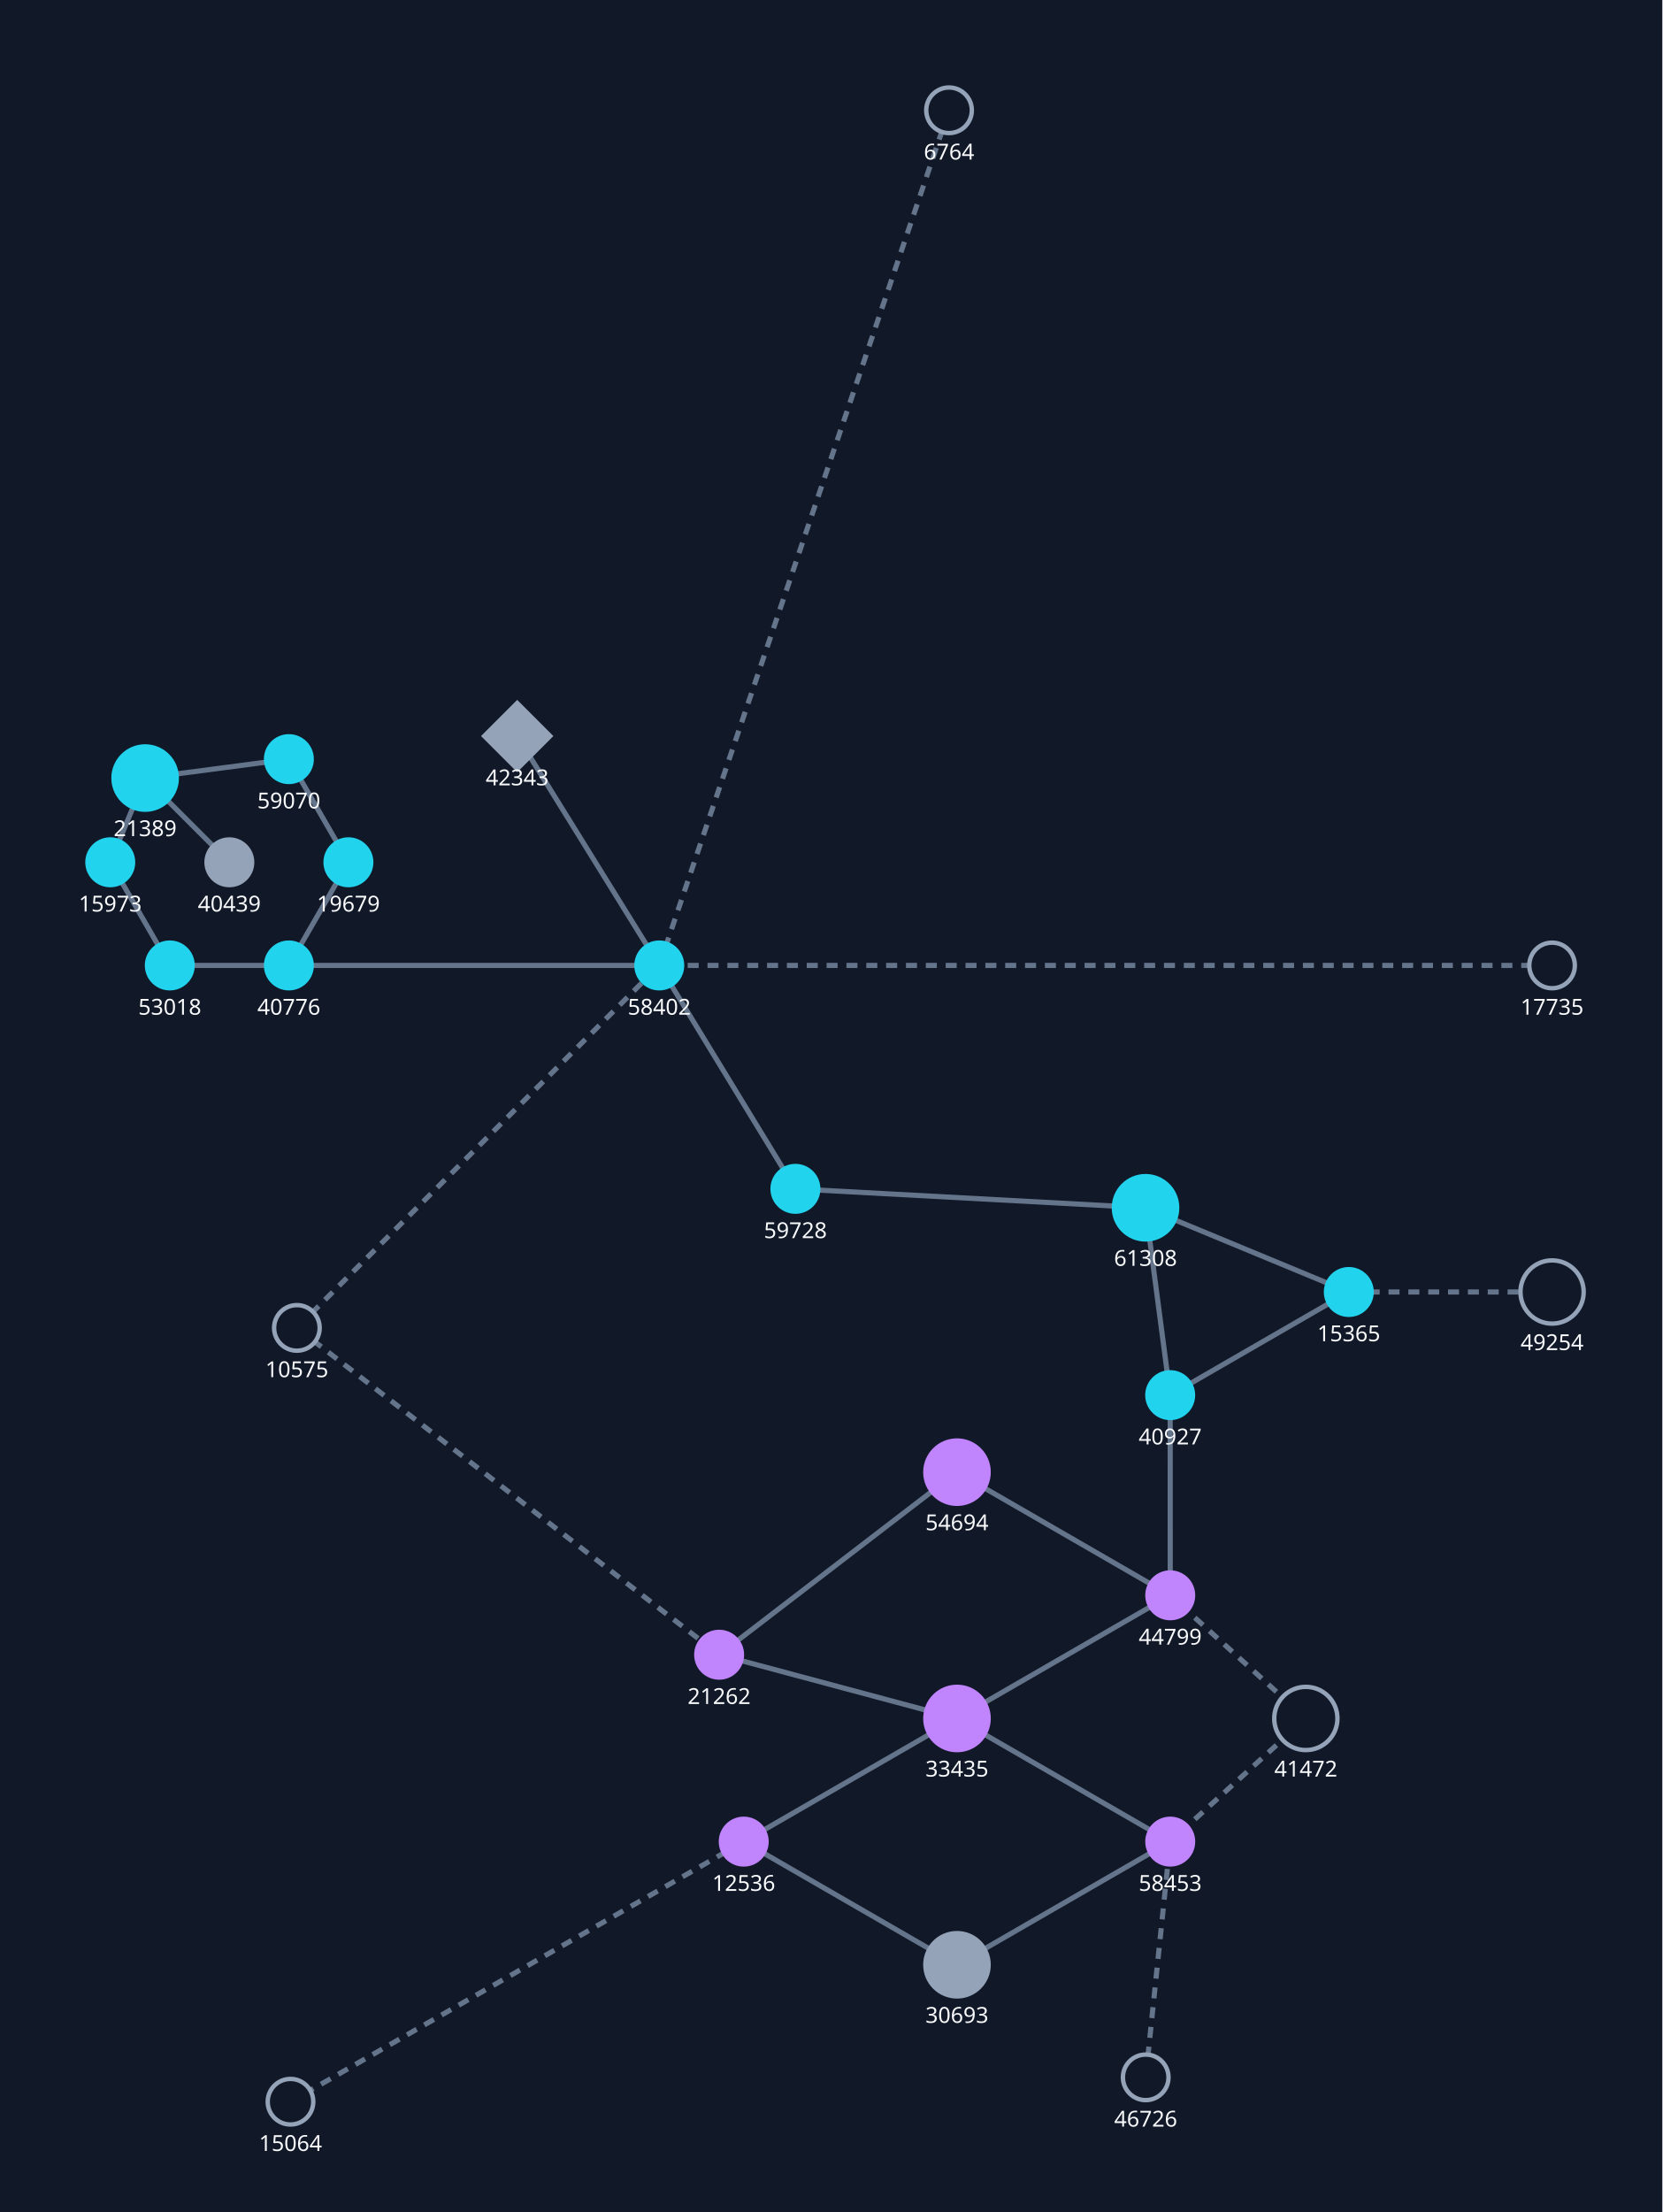
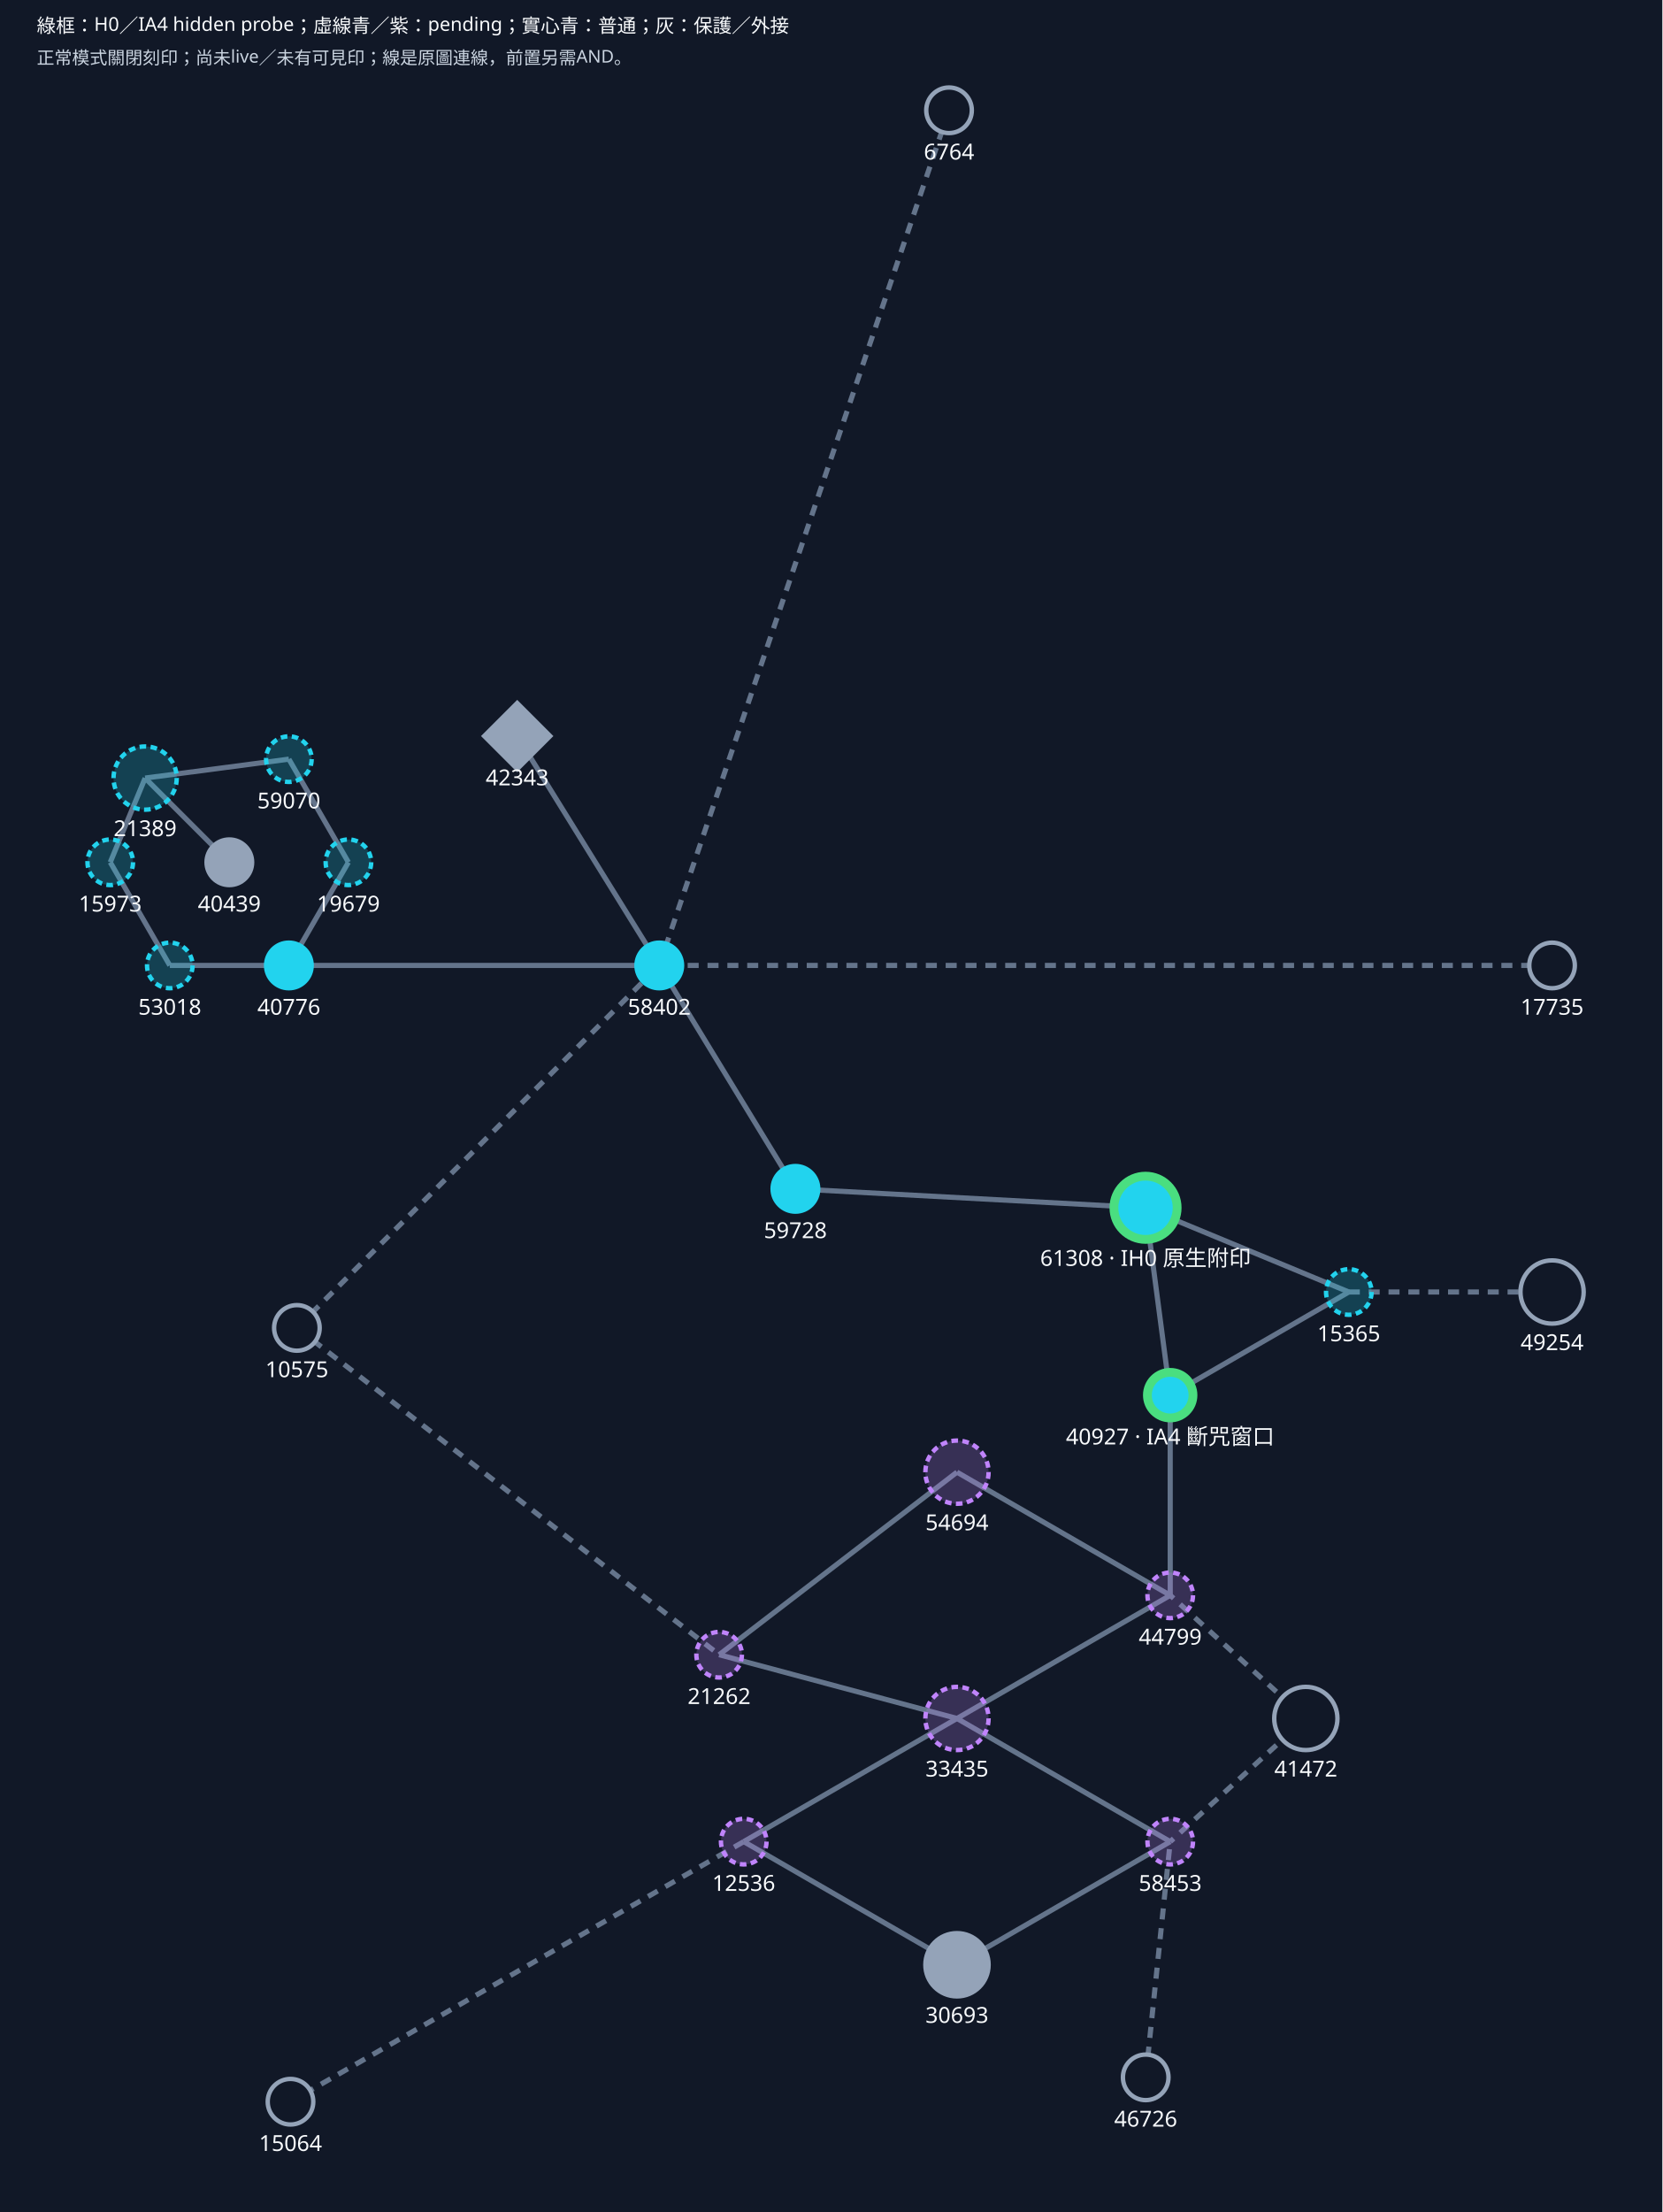
<svg xmlns="http://www.w3.org/2000/svg" viewBox="-6547.44 -4756.152 2261.54 3008.582" role="img" aria-labelledby="title desc">
  <rect x="-6547.44" y="-4756.152" width="2261.54" height="3008.582" fill="#111827" />
+   <text x="-6497.44" y="-4712" fill="#f8fafc" font-family="sans-serif" font-size="26">綠框：H0／IA4 hidden probe；虛線青／紫：pending；實心青：普通；灰：保護／外接</text>
+   <text x="-6497.44" y="-4669" fill="#cbd5e1" font-family="sans-serif" font-size="24">正常模式關閉刻印；尚未live／未有可見印；線是原圖連線，前置另需AND。</text>
  <line x1="-5256.31" y1="-4606.152" x2="-5650.53" y2="-3443.04" stroke="#64748b" stroke-width="7" stroke-dasharray="15 12" />
  <line x1="-6143.53" y1="-2950.04" x2="-5569.085" y2="-2505.534" stroke="#64748b" stroke-width="7" stroke-dasharray="15 12" />
  <line x1="-6143.53" y1="-2950.04" x2="-5650.53" y2="-3443.04" stroke="#64748b" stroke-width="7" stroke-dasharray="15 12" />
  <line x1="-5535.619" y1="-2251.33" x2="-6152.23" y2="-1897.57" stroke="#64748b" stroke-width="7" stroke-dasharray="15 12" />
  <line x1="-5535.619" y1="-2251.33" x2="-5245.5" y2="-2083.83" stroke="#64748b" stroke-width="7" />
  <line x1="-5535.619" y1="-2251.33" x2="-5245.5" y2="-2418.83" stroke="#64748b" stroke-width="7" />
  <line x1="-4712.44" y1="-2998.88" x2="-4955.44" y2="-2858.584" stroke="#64748b" stroke-width="7" />
  <line x1="-4712.44" y1="-2998.88" x2="-4435.9" y2="-2998.88" stroke="#64748b" stroke-width="7" stroke-dasharray="15 12" />
  <line x1="-4712.44" y1="-2998.88" x2="-4988.991" y2="-3113.431" stroke="#64748b" stroke-width="7" />
  <line x1="-6397.44" y1="-3583.34" x2="-6349.991" y2="-3697.891" stroke="#64748b" stroke-width="7" />
  <line x1="-6397.44" y1="-3583.34" x2="-6316.44" y2="-3443.044" stroke="#64748b" stroke-width="7" />
  <line x1="-4435.9" y1="-3443.04" x2="-5650.53" y2="-3443.04" stroke="#64748b" stroke-width="7" stroke-dasharray="15 12" />
  <line x1="-6073.44" y1="-3583.34" x2="-6154.44" y2="-3443.044" stroke="#64748b" stroke-width="7" />
  <line x1="-6073.44" y1="-3583.34" x2="-6154.44" y2="-3723.636" stroke="#64748b" stroke-width="7" />
  <line x1="-5569.085" y1="-2505.534" x2="-5245.5" y2="-2418.83" stroke="#64748b" stroke-width="7" />
  <line x1="-5569.085" y1="-2505.534" x2="-5245.5" y2="-2753.83" stroke="#64748b" stroke-width="7" />
  <line x1="-6349.991" y1="-3697.891" x2="-6235.44" y2="-3583.34" stroke="#64748b" stroke-width="7" />
  <line x1="-6349.991" y1="-3697.891" x2="-6154.44" y2="-3723.636" stroke="#64748b" stroke-width="7" />
  <line x1="-5245.5" y1="-2083.83" x2="-4955.381" y2="-2251.33" stroke="#64748b" stroke-width="7" />
  <line x1="-5245.5" y1="-2418.83" x2="-4955.381" y2="-2586.33" stroke="#64748b" stroke-width="7" />
  <line x1="-5245.5" y1="-2418.83" x2="-4955.381" y2="-2251.33" stroke="#64748b" stroke-width="7" />
  <line x1="-6154.44" y1="-3443.044" x2="-6316.44" y2="-3443.044" stroke="#64748b" stroke-width="7" />
  <line x1="-6154.44" y1="-3443.044" x2="-5650.53" y2="-3443.04" stroke="#64748b" stroke-width="7" />
  <line x1="-4955.44" y1="-2858.584" x2="-4955.381" y2="-2586.33" stroke="#64748b" stroke-width="7" />
  <line x1="-4955.44" y1="-2858.584" x2="-4988.991" y2="-3113.431" stroke="#64748b" stroke-width="7" />
  <line x1="-4770.9" y1="-2418.83" x2="-4955.381" y2="-2586.33" stroke="#64748b" stroke-width="7" stroke-dasharray="15 12" />
  <line x1="-4770.9" y1="-2418.83" x2="-4955.381" y2="-2251.33" stroke="#64748b" stroke-width="7" stroke-dasharray="15 12" />
  <line x1="-5843.81" y1="-3755.02" x2="-5650.53" y2="-3443.04" stroke="#64748b" stroke-width="7" />
  <line x1="-4955.381" y1="-2586.33" x2="-5245.5" y2="-2753.83" stroke="#64748b" stroke-width="7" />
  <line x1="-4988.741" y1="-1930.711" x2="-4955.381" y2="-2251.33" stroke="#64748b" stroke-width="7" stroke-dasharray="15 12" />
  <line x1="-5650.53" y1="-3443.04" x2="-5465.32" y2="-3139.18" stroke="#64748b" stroke-width="7" />
  <line x1="-5465.32" y1="-3139.18" x2="-4988.991" y2="-3113.431" stroke="#64748b" stroke-width="7" />
-   <circle cx="-5256.31" cy="-4606.152" r="31" fill="#111827" stroke="#94a3b8" stroke-width="6" />
-   <text x="-5256.31" y="-4539.152" text-anchor="middle" fill="#f8fafc" font-family="sans-serif" font-size="30">6764</text>
-   <circle cx="-6143.53" cy="-2950.04" r="31" fill="#111827" stroke="#94a3b8" stroke-width="6" />
-   <text x="-6143.53" y="-2883.04" text-anchor="middle" fill="#f8fafc" font-family="sans-serif" font-size="30">10575</text>
-   <circle cx="-5535.619" cy="-2251.33" r="31" fill="#c084fc" stroke="#c084fc" stroke-width="6" />
-   <text x="-5535.619" y="-2184.33" text-anchor="middle" fill="#f8fafc" font-family="sans-serif" font-size="30">12536</text>
-   <circle cx="-6152.23" cy="-1897.57" r="31" fill="#111827" stroke="#94a3b8" stroke-width="6" />
-   <text x="-6152.23" y="-1830.57" text-anchor="middle" fill="#f8fafc" font-family="sans-serif" font-size="30">15064</text>
-   <circle cx="-4712.44" cy="-2998.88" r="31" fill="#22d3ee" stroke="#22d3ee" stroke-width="6" />
-   <text x="-4712.44" y="-2931.88" text-anchor="middle" fill="#f8fafc" font-family="sans-serif" font-size="30">15365</text>
-   <circle cx="-6397.44" cy="-3583.34" r="31" fill="#22d3ee" stroke="#22d3ee" stroke-width="6" />
-   <text x="-6397.44" y="-3516.34" text-anchor="middle" fill="#f8fafc" font-family="sans-serif" font-size="30">15973</text>
-   <circle cx="-4435.9" cy="-3443.04" r="31" fill="#111827" stroke="#94a3b8" stroke-width="6" />
-   <text x="-4435.9" y="-3376.04" text-anchor="middle" fill="#f8fafc" font-family="sans-serif" font-size="30">17735</text>
-   <circle cx="-6073.44" cy="-3583.34" r="31" fill="#22d3ee" stroke="#22d3ee" stroke-width="6" />
-   <text x="-6073.44" y="-3516.34" text-anchor="middle" fill="#f8fafc" font-family="sans-serif" font-size="30">19679</text>
-   <circle cx="-5569.085" cy="-2505.534" r="31" fill="#c084fc" stroke="#c084fc" stroke-width="6" />
-   <text x="-5569.085" y="-2438.534" text-anchor="middle" fill="#f8fafc" font-family="sans-serif" font-size="30">21262</text>
-   <circle cx="-6349.991" cy="-3697.891" r="43" fill="#22d3ee" stroke="#22d3ee" stroke-width="6" />
-   <text x="-6349.991" y="-3618.891" text-anchor="middle" fill="#f8fafc" font-family="sans-serif" font-size="30">21389</text>
-   <circle cx="-5245.5" cy="-2083.83" r="43" fill="#94a3b8" stroke="#94a3b8" stroke-width="6" />
-   <text x="-5245.5" y="-2004.83" text-anchor="middle" fill="#f8fafc" font-family="sans-serif" font-size="30">30693</text>
-   <circle cx="-5245.5" cy="-2418.83" r="43" fill="#c084fc" stroke="#c084fc" stroke-width="6" />
-   <text x="-5245.5" y="-2339.83" text-anchor="middle" fill="#f8fafc" font-family="sans-serif" font-size="30">33435</text>
-   <circle cx="-6235.44" cy="-3583.34" r="31" fill="#94a3b8" stroke="#94a3b8" stroke-width="6" />
-   <text x="-6235.44" y="-3516.34" text-anchor="middle" fill="#f8fafc" font-family="sans-serif" font-size="30">40439</text>
-   <circle cx="-6154.44" cy="-3443.044" r="31" fill="#22d3ee" stroke="#22d3ee" stroke-width="6" />
-   <text x="-6154.44" y="-3376.044" text-anchor="middle" fill="#f8fafc" font-family="sans-serif" font-size="30">40776</text>
-   <circle cx="-4955.44" cy="-2858.584" r="31" fill="#22d3ee" stroke="#22d3ee" stroke-width="6" />
-   <text x="-4955.44" y="-2791.584" text-anchor="middle" fill="#f8fafc" font-family="sans-serif" font-size="30">40927</text>
-   <circle cx="-4770.9" cy="-2418.83" r="43" fill="#111827" stroke="#94a3b8" stroke-width="6" />
-   <text x="-4770.9" y="-2339.83" text-anchor="middle" fill="#f8fafc" font-family="sans-serif" font-size="30">41472</text>
-   <path d="M -5843.81 -3800.02 L -5798.81 -3755.02 L -5843.81 -3710.02 L -5888.81 -3755.02 Z" fill="#94a3b8" stroke="#94a3b8" stroke-width="6" />
-   <text x="-5843.81" y="-3688.02" text-anchor="middle" fill="#f8fafc" font-family="sans-serif" font-size="30">42343</text>
-   <circle cx="-4955.381" cy="-2586.33" r="31" fill="#c084fc" stroke="#c084fc" stroke-width="6" />
-   <text x="-4955.381" y="-2519.33" text-anchor="middle" fill="#f8fafc" font-family="sans-serif" font-size="30">44799</text>
-   <circle cx="-4988.741" cy="-1930.711" r="31" fill="#111827" stroke="#94a3b8" stroke-width="6" />
-   <text x="-4988.741" y="-1863.711" text-anchor="middle" fill="#f8fafc" font-family="sans-serif" font-size="30">46726</text>
-   <circle cx="-4435.9" cy="-2998.88" r="43" fill="#111827" stroke="#94a3b8" stroke-width="6" />
-   <text x="-4435.9" y="-2919.88" text-anchor="middle" fill="#f8fafc" font-family="sans-serif" font-size="30">49254</text>
-   <circle cx="-6316.44" cy="-3443.044" r="31" fill="#22d3ee" stroke="#22d3ee" stroke-width="6" />
-   <text x="-6316.44" y="-3376.044" text-anchor="middle" fill="#f8fafc" font-family="sans-serif" font-size="30">53018</text>
-   <circle cx="-5245.5" cy="-2753.83" r="43" fill="#c084fc" stroke="#c084fc" stroke-width="6" />
-   <text x="-5245.5" y="-2674.83" text-anchor="middle" fill="#f8fafc" font-family="sans-serif" font-size="30">54694</text>
-   <circle cx="-5650.53" cy="-3443.04" r="31" fill="#22d3ee" stroke="#22d3ee" stroke-width="6" />
-   <text x="-5650.53" y="-3376.04" text-anchor="middle" fill="#f8fafc" font-family="sans-serif" font-size="30">58402</text>
-   <circle cx="-4955.381" cy="-2251.33" r="31" fill="#c084fc" stroke="#c084fc" stroke-width="6" />
-   <text x="-4955.381" y="-2184.33" text-anchor="middle" fill="#f8fafc" font-family="sans-serif" font-size="30">58453</text>
-   <circle cx="-6154.44" cy="-3723.636" r="31" fill="#22d3ee" stroke="#22d3ee" stroke-width="6" />
-   <text x="-6154.44" y="-3656.636" text-anchor="middle" fill="#f8fafc" font-family="sans-serif" font-size="30">59070</text>
-   <circle cx="-5465.32" cy="-3139.18" r="31" fill="#22d3ee" stroke="#22d3ee" stroke-width="6" />
-   <text x="-5465.32" y="-3072.18" text-anchor="middle" fill="#f8fafc" font-family="sans-serif" font-size="30">59728</text>
-   <circle cx="-4988.991" cy="-3113.431" r="43" fill="#22d3ee" stroke="#22d3ee" stroke-width="6" />
-   <text x="-4988.991" y="-3034.431" text-anchor="middle" fill="#f8fafc" font-family="sans-serif" font-size="30">61308</text>
+   <g id="node-6764">
+     <circle cx="-5256.31" cy="-4606.152" r="31" fill="#111827" stroke="#94a3b8" stroke-width="6" />
+     <text x="-5256.31" y="-4539.152" text-anchor="middle" fill="#f8fafc" font-family="sans-serif" font-size="30">6764</text>
+   </g>
+   <g id="node-10575">
+     <circle cx="-6143.53" cy="-2950.04" r="31" fill="#111827" stroke="#94a3b8" stroke-width="6" />
+     <text x="-6143.53" y="-2883.04" text-anchor="middle" fill="#f8fafc" font-family="sans-serif" font-size="30">10575</text>
+   </g>
+   <g id="node-12536">
+     <circle fill-opacity="0.22" cx="-5535.619" cy="-2251.33" r="31" fill="#c084fc" stroke="#c084fc" stroke-width="6" stroke-dasharray="9 6" />
+     <text x="-5535.619" y="-2184.33" text-anchor="middle" fill="#f8fafc" font-family="sans-serif" font-size="30">12536</text>
+   </g>
+   <g id="node-15064">
+     <circle cx="-6152.23" cy="-1897.57" r="31" fill="#111827" stroke="#94a3b8" stroke-width="6" />
+     <text x="-6152.23" y="-1830.57" text-anchor="middle" fill="#f8fafc" font-family="sans-serif" font-size="30">15064</text>
+   </g>
+   <g id="node-15365">
+     <circle fill-opacity="0.22" cx="-4712.44" cy="-2998.88" r="31" fill="#22d3ee" stroke="#22d3ee" stroke-width="6" stroke-dasharray="9 6" />
+     <text x="-4712.44" y="-2931.88" text-anchor="middle" fill="#f8fafc" font-family="sans-serif" font-size="30">15365</text>
+   </g>
+   <g id="node-15973">
+     <circle fill-opacity="0.22" cx="-6397.44" cy="-3583.34" r="31" fill="#22d3ee" stroke="#22d3ee" stroke-width="6" stroke-dasharray="9 6" />
+     <text x="-6397.44" y="-3516.34" text-anchor="middle" fill="#f8fafc" font-family="sans-serif" font-size="30">15973</text>
+   </g>
+   <g id="node-17735">
+     <circle cx="-4435.9" cy="-3443.04" r="31" fill="#111827" stroke="#94a3b8" stroke-width="6" />
+     <text x="-4435.9" y="-3376.04" text-anchor="middle" fill="#f8fafc" font-family="sans-serif" font-size="30">17735</text>
+   </g>
+   <g id="node-19679">
+     <circle fill-opacity="0.22" cx="-6073.44" cy="-3583.34" r="31" fill="#22d3ee" stroke="#22d3ee" stroke-width="6" stroke-dasharray="9 6" />
+     <text x="-6073.44" y="-3516.34" text-anchor="middle" fill="#f8fafc" font-family="sans-serif" font-size="30">19679</text>
+   </g>
+   <g id="node-21262">
+     <circle fill-opacity="0.22" cx="-5569.085" cy="-2505.534" r="31" fill="#c084fc" stroke="#c084fc" stroke-width="6" stroke-dasharray="9 6" />
+     <text x="-5569.085" y="-2438.534" text-anchor="middle" fill="#f8fafc" font-family="sans-serif" font-size="30">21262</text>
+   </g>
+   <g id="node-21389">
+     <circle fill-opacity="0.22" cx="-6349.991" cy="-3697.891" r="43" fill="#22d3ee" stroke="#22d3ee" stroke-width="6" stroke-dasharray="9 6" />
+     <text x="-6349.991" y="-3618.891" text-anchor="middle" fill="#f8fafc" font-family="sans-serif" font-size="30">21389</text>
+   </g>
+   <g id="node-30693">
+     <circle cx="-5245.5" cy="-2083.83" r="43" fill="#94a3b8" stroke="#94a3b8" stroke-width="6" />
+     <text x="-5245.5" y="-2004.83" text-anchor="middle" fill="#f8fafc" font-family="sans-serif" font-size="30">30693</text>
+   </g>
+   <g id="node-33435">
+     <circle fill-opacity="0.22" cx="-5245.5" cy="-2418.83" r="43" fill="#c084fc" stroke="#c084fc" stroke-width="6" stroke-dasharray="9 6" />
+     <text x="-5245.5" y="-2339.83" text-anchor="middle" fill="#f8fafc" font-family="sans-serif" font-size="30">33435</text>
+   </g>
+   <g id="node-40439">
+     <circle cx="-6235.44" cy="-3583.34" r="31" fill="#94a3b8" stroke="#94a3b8" stroke-width="6" />
+     <text x="-6235.44" y="-3516.34" text-anchor="middle" fill="#f8fafc" font-family="sans-serif" font-size="30">40439</text>
+   </g>
+   <g id="node-40776">
+     <circle cx="-6154.44" cy="-3443.044" r="31" fill="#22d3ee" stroke="#22d3ee" stroke-width="6" />
+     <text x="-6154.44" y="-3376.044" text-anchor="middle" fill="#f8fafc" font-family="sans-serif" font-size="30">40776</text>
+   </g>
+   <g id="node-40927">
+     <circle cx="-4955.44" cy="-2858.584" r="31" fill="#22d3ee" stroke="#4ade80" stroke-width="12" />
+     <text x="-4955.44" y="-2791.584" text-anchor="middle" fill="#f8fafc" font-family="sans-serif" font-size="30">40927 · IA4 斷咒窗口</text>
+   </g>
+   <g id="node-41472">
+     <circle cx="-4770.9" cy="-2418.83" r="43" fill="#111827" stroke="#94a3b8" stroke-width="6" />
+     <text x="-4770.9" y="-2339.83" text-anchor="middle" fill="#f8fafc" font-family="sans-serif" font-size="30">41472</text>
+   </g>
+   <g id="node-42343">
+     <path d="M -5843.81 -3800.02 L -5798.81 -3755.02 L -5843.81 -3710.02 L -5888.81 -3755.02 Z" fill="#94a3b8" stroke="#94a3b8" stroke-width="6" />
+     <text x="-5843.81" y="-3688.02" text-anchor="middle" fill="#f8fafc" font-family="sans-serif" font-size="30">42343</text>
+   </g>
+   <g id="node-44799">
+     <circle fill-opacity="0.22" cx="-4955.381" cy="-2586.33" r="31" fill="#c084fc" stroke="#c084fc" stroke-width="6" stroke-dasharray="9 6" />
+     <text x="-4955.381" y="-2519.33" text-anchor="middle" fill="#f8fafc" font-family="sans-serif" font-size="30">44799</text>
+   </g>
+   <g id="node-46726">
+     <circle cx="-4988.741" cy="-1930.711" r="31" fill="#111827" stroke="#94a3b8" stroke-width="6" />
+     <text x="-4988.741" y="-1863.711" text-anchor="middle" fill="#f8fafc" font-family="sans-serif" font-size="30">46726</text>
+   </g>
+   <g id="node-49254">
+     <circle cx="-4435.9" cy="-2998.88" r="43" fill="#111827" stroke="#94a3b8" stroke-width="6" />
+     <text x="-4435.9" y="-2919.88" text-anchor="middle" fill="#f8fafc" font-family="sans-serif" font-size="30">49254</text>
+   </g>
+   <g id="node-53018">
+     <circle fill-opacity="0.22" cx="-6316.44" cy="-3443.044" r="31" fill="#22d3ee" stroke="#22d3ee" stroke-width="6" stroke-dasharray="9 6" />
+     <text x="-6316.44" y="-3376.044" text-anchor="middle" fill="#f8fafc" font-family="sans-serif" font-size="30">53018</text>
+   </g>
+   <g id="node-54694">
+     <circle fill-opacity="0.22" cx="-5245.5" cy="-2753.83" r="43" fill="#c084fc" stroke="#c084fc" stroke-width="6" stroke-dasharray="9 6" />
+     <text x="-5245.5" y="-2674.83" text-anchor="middle" fill="#f8fafc" font-family="sans-serif" font-size="30">54694</text>
+   </g>
+   <g id="node-58402">
+     <circle cx="-5650.53" cy="-3443.04" r="31" fill="#22d3ee" stroke="#22d3ee" stroke-width="6" />
+     <text x="-5650.53" y="-3376.04" text-anchor="middle" fill="#f8fafc" font-family="sans-serif" font-size="30">58402</text>
+   </g>
+   <g id="node-58453">
+     <circle fill-opacity="0.22" cx="-4955.381" cy="-2251.33" r="31" fill="#c084fc" stroke="#c084fc" stroke-width="6" stroke-dasharray="9 6" />
+     <text x="-4955.381" y="-2184.33" text-anchor="middle" fill="#f8fafc" font-family="sans-serif" font-size="30">58453</text>
+   </g>
+   <g id="node-59070">
+     <circle fill-opacity="0.22" cx="-6154.44" cy="-3723.636" r="31" fill="#22d3ee" stroke="#22d3ee" stroke-width="6" stroke-dasharray="9 6" />
+     <text x="-6154.44" y="-3656.636" text-anchor="middle" fill="#f8fafc" font-family="sans-serif" font-size="30">59070</text>
+   </g>
+   <g id="node-59728">
+     <circle cx="-5465.32" cy="-3139.18" r="31" fill="#22d3ee" stroke="#22d3ee" stroke-width="6" />
+     <text x="-5465.32" y="-3072.18" text-anchor="middle" fill="#f8fafc" font-family="sans-serif" font-size="30">59728</text>
+   </g>
+   <g id="node-61308">
+     <circle cx="-4988.991" cy="-3113.431" r="43" fill="#22d3ee" stroke="#4ade80" stroke-width="12" />
+     <text x="-4988.991" y="-3034.431" text-anchor="middle" fill="#f8fafc" font-family="sans-serif" font-size="30">61308 · IH0 原生附印</text>
+   </g>
</svg>
